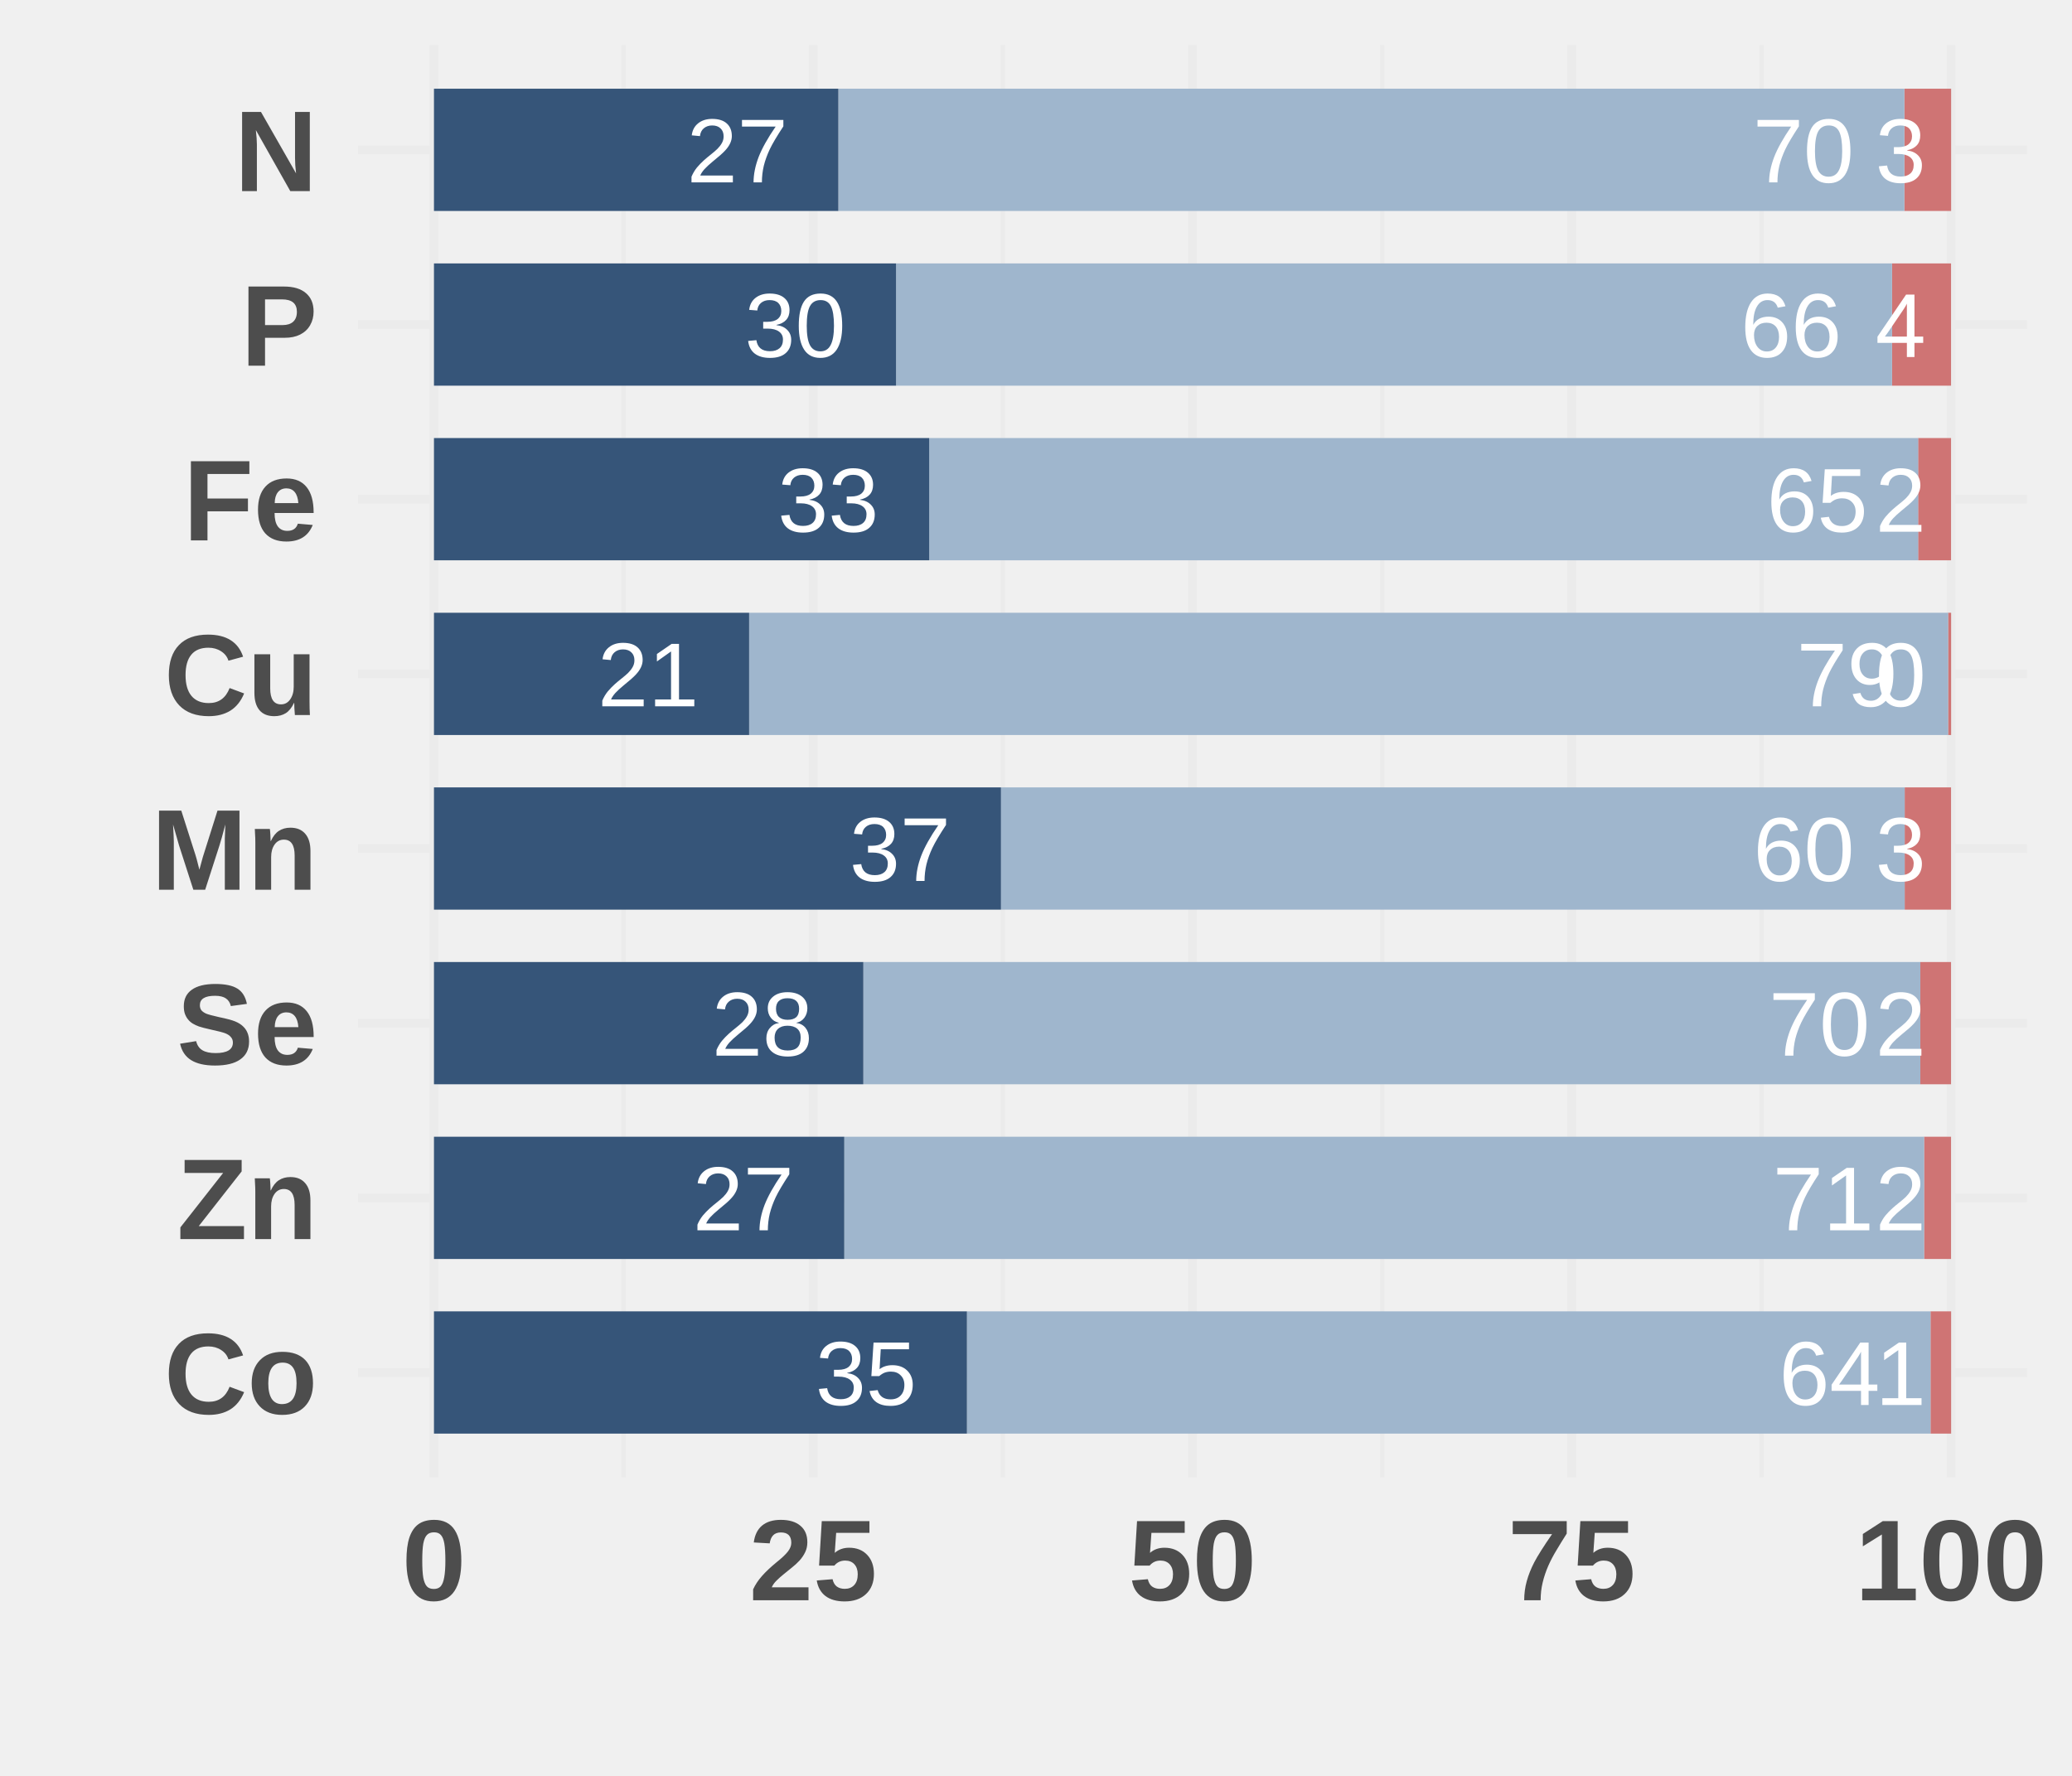
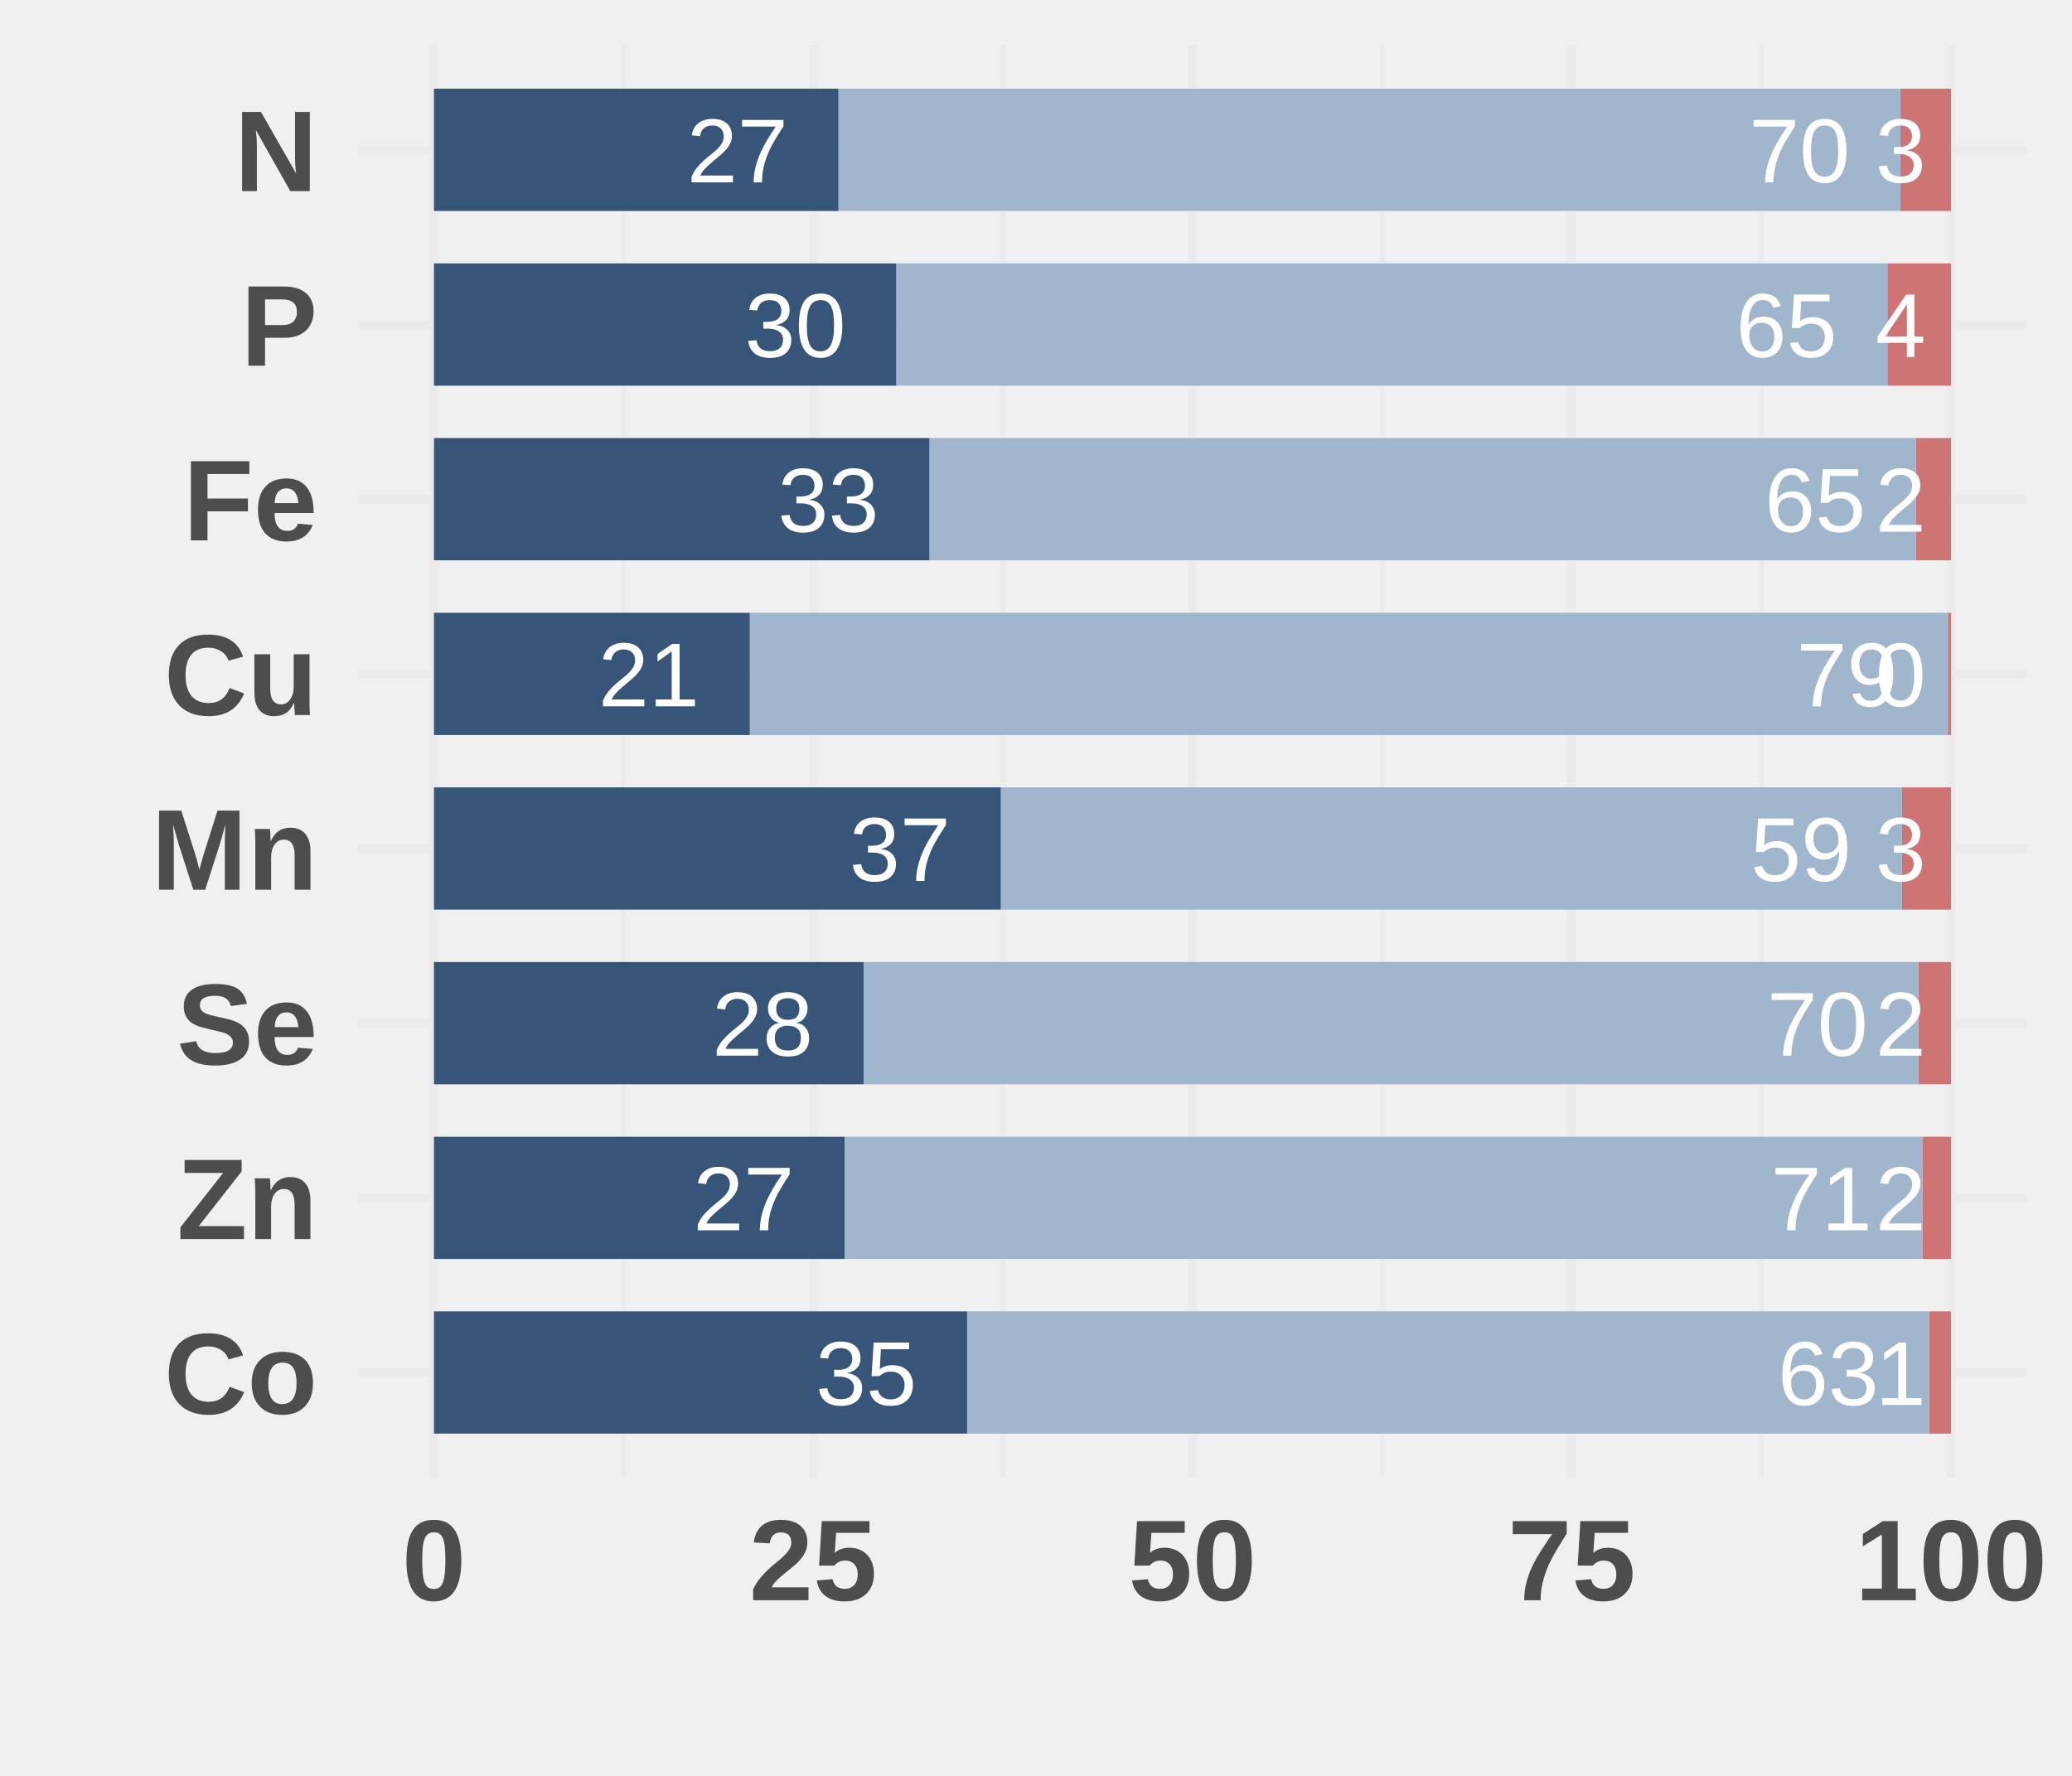
<svg xmlns="http://www.w3.org/2000/svg" class="svglite" width="252.00pt" height="216.00pt" viewBox="0 0 252.00 216.00">
  <defs>
    <style type="text/css">
    .svglite line, .svglite polyline, .svglite polygon, .svglite path, .svglite rect, .svglite circle {
      fill: none;
      stroke: #000000;
      stroke-linecap: round;
      stroke-linejoin: round;
      stroke-miterlimit: 10.00;
    }
    .svglite text {
      white-space: pre;
    }
  </style>
  </defs>
  <rect width="100%" height="100%" style="stroke: none; fill: none;" />
  <defs>
    <clipPath id="cpMC4wMHwyNTIuMDB8MC4wMHwyMTYuMDA=">
      <rect x="0.00" y="0.00" width="252.00" height="216.00" />
    </clipPath>
  </defs>
  <g clip-path="url(#cpMC4wMHwyNTIuMDB8MC4wMHwyMTYuMDA=)">
</g>
  <defs>
    <clipPath id="cpNDMuNTV8MjQ2LjUyfDUuNDh8MTc5LjY5">
      <rect x="43.55" y="5.48" width="202.97" height="174.21" />
    </clipPath>
  </defs>
  <g clip-path="url(#cpNDMuNTV8MjQ2LjUyfDUuNDh8MTc5LjY5)">
    <polyline points="75.84,179.69 75.84,5.48 " style="stroke-width: 0.53; stroke: #EBEBEB; stroke-linecap: butt;" />
    <polyline points="121.97,179.69 121.97,5.48 " style="stroke-width: 0.53; stroke: #EBEBEB; stroke-linecap: butt;" />
    <polyline points="168.10,179.69 168.10,5.48 " style="stroke-width: 0.53; stroke: #EBEBEB; stroke-linecap: butt;" />
    <polyline points="214.23,179.69 214.23,5.48 " style="stroke-width: 0.53; stroke: #EBEBEB; stroke-linecap: butt;" />
    <polyline points="43.55,166.94 246.52,166.94 " style="stroke-width: 1.07; stroke: #EBEBEB; stroke-linecap: butt;" />
    <polyline points="43.55,145.70 246.52,145.70 " style="stroke-width: 1.07; stroke: #EBEBEB; stroke-linecap: butt;" />
    <polyline points="43.55,124.45 246.52,124.45 " style="stroke-width: 1.07; stroke: #EBEBEB; stroke-linecap: butt;" />
    <polyline points="43.55,103.21 246.52,103.21 " style="stroke-width: 1.07; stroke: #EBEBEB; stroke-linecap: butt;" />
    <polyline points="43.55,81.96 246.52,81.96 " style="stroke-width: 1.07; stroke: #EBEBEB; stroke-linecap: butt;" />
    <polyline points="43.55,60.72 246.52,60.72 " style="stroke-width: 1.07; stroke: #EBEBEB; stroke-linecap: butt;" />
    <polyline points="43.55,39.47 246.52,39.47 " style="stroke-width: 1.07; stroke: #EBEBEB; stroke-linecap: butt;" />
    <polyline points="43.55,18.23 246.52,18.23 " style="stroke-width: 1.07; stroke: #EBEBEB; stroke-linecap: butt;" />
    <polyline points="52.78,179.69 52.78,5.48 " style="stroke-width: 1.07; stroke: #EBEBEB; stroke-linecap: butt;" />
    <polyline points="98.90,179.69 98.90,5.48 " style="stroke-width: 1.07; stroke: #EBEBEB; stroke-linecap: butt;" />
    <polyline points="145.03,179.69 145.03,5.48 " style="stroke-width: 1.07; stroke: #EBEBEB; stroke-linecap: butt;" />
    <polyline points="191.16,179.69 191.16,5.48 " style="stroke-width: 1.07; stroke: #EBEBEB; stroke-linecap: butt;" />
    <polyline points="237.29,179.69 237.29,5.48 " style="stroke-width: 1.07; stroke: #EBEBEB; stroke-linecap: butt;" />
-     <rect x="231.61" y="10.79" width="5.69" height="14.87" style="stroke-width: 1.07; stroke: none; stroke-linecap: square; stroke-linejoin: miter; fill: #CF7474;" />
-     <rect x="230.11" y="32.04" width="7.18" height="14.87" style="stroke-width: 1.07; stroke: none; stroke-linecap: square; stroke-linejoin: miter; fill: #CF7474;" />
-     <rect x="233.28" y="53.28" width="4.01" height="14.87" style="stroke-width: 1.07; stroke: none; stroke-linecap: square; stroke-linejoin: miter; fill: #CF7474;" />
-     <rect x="236.93" y="74.53" width="0.37" height="14.87" style="stroke-width: 1.07; stroke: none; stroke-linecap: square; stroke-linejoin: miter; fill: #CF7474;" />
-     <rect x="231.65" y="95.77" width="5.64" height="14.87" style="stroke-width: 1.07; stroke: none; stroke-linecap: square; stroke-linejoin: miter; fill: #CF7474;" />
-     <rect x="233.54" y="117.01" width="3.75" height="14.87" style="stroke-width: 1.07; stroke: none; stroke-linecap: square; stroke-linejoin: miter; fill: #CF7474;" />
-     <rect x="234.01" y="138.26" width="3.28" height="14.87" style="stroke-width: 1.07; stroke: none; stroke-linecap: square; stroke-linejoin: miter; fill: #CF7474;" />
-     <rect x="234.79" y="159.50" width="2.51" height="14.87" style="stroke-width: 1.07; stroke: none; stroke-linecap: square; stroke-linejoin: miter; fill: #CF7474;" />
-     <rect x="101.96" y="10.79" width="129.65" height="14.87" style="stroke-width: 1.07; stroke: none; stroke-linecap: square; stroke-linejoin: miter; fill: #9FB6CD;" />
-     <rect x="108.98" y="32.04" width="121.13" height="14.87" style="stroke-width: 1.07; stroke: none; stroke-linecap: square; stroke-linejoin: miter; fill: #9FB6CD;" />
-     <rect x="113.01" y="53.28" width="120.28" height="14.87" style="stroke-width: 1.07; stroke: none; stroke-linecap: square; stroke-linejoin: miter; fill: #9FB6CD;" />
-     <rect x="91.11" y="74.53" width="145.82" height="14.87" style="stroke-width: 1.07; stroke: none; stroke-linecap: square; stroke-linejoin: miter; fill: #9FB6CD;" />
-     <rect x="121.73" y="95.77" width="109.92" height="14.87" style="stroke-width: 1.07; stroke: none; stroke-linecap: square; stroke-linejoin: miter; fill: #9FB6CD;" />
-     <rect x="105.00" y="117.01" width="128.55" height="14.87" style="stroke-width: 1.07; stroke: none; stroke-linecap: square; stroke-linejoin: miter; fill: #9FB6CD;" />
-     <rect x="102.67" y="138.26" width="131.34" height="14.87" style="stroke-width: 1.07; stroke: none; stroke-linecap: square; stroke-linejoin: miter; fill: #9FB6CD;" />
-     <rect x="117.60" y="159.50" width="117.19" height="14.87" style="stroke-width: 1.07; stroke: none; stroke-linecap: square; stroke-linejoin: miter; fill: #9FB6CD;" />
-     <rect x="52.78" y="10.79" width="49.18" height="14.87" style="stroke-width: 1.07; stroke: none; stroke-linecap: square; stroke-linejoin: miter; fill: #365579;" />
-     <rect x="52.78" y="32.04" width="56.20" height="14.87" style="stroke-width: 1.07; stroke: none; stroke-linecap: square; stroke-linejoin: miter; fill: #365579;" />
-     <rect x="52.78" y="53.28" width="60.23" height="14.87" style="stroke-width: 1.07; stroke: none; stroke-linecap: square; stroke-linejoin: miter; fill: #365579;" />
-     <rect x="52.78" y="74.53" width="38.33" height="14.87" style="stroke-width: 1.07; stroke: none; stroke-linecap: square; stroke-linejoin: miter; fill: #365579;" />
-     <rect x="52.78" y="95.77" width="68.96" height="14.87" style="stroke-width: 1.07; stroke: none; stroke-linecap: square; stroke-linejoin: miter; fill: #365579;" />
-     <rect x="52.78" y="117.01" width="52.22" height="14.87" style="stroke-width: 1.07; stroke: none; stroke-linecap: square; stroke-linejoin: miter; fill: #365579;" />
-     <rect x="52.78" y="138.26" width="49.90" height="14.87" style="stroke-width: 1.07; stroke: none; stroke-linecap: square; stroke-linejoin: miter; fill: #365579;" />
-     <rect x="52.78" y="159.50" width="64.82" height="14.87" style="stroke-width: 1.07; stroke: none; stroke-linecap: square; stroke-linejoin: miter; fill: #365579;" />
+     <rect x="231.12" y="10.79" width="6.17" height="14.87" style="stroke-width: 1.07; stroke: none; stroke-linecap: square; stroke-linejoin: miter; fill: #CF7474;" />
+     <rect x="229.55" y="32.04" width="7.75" height="14.87" style="stroke-width: 1.07; stroke: none; stroke-linecap: square; stroke-linejoin: miter; fill: #CF7474;" />
+     <rect x="233.03" y="53.28" width="4.26" height="14.87" style="stroke-width: 1.07; stroke: none; stroke-linecap: square; stroke-linejoin: miter; fill: #CF7474;" />
+     <rect x="236.91" y="74.53" width="0.39" height="14.87" style="stroke-width: 1.07; stroke: none; stroke-linecap: square; stroke-linejoin: miter; fill: #CF7474;" />
+     <rect x="231.31" y="95.77" width="5.98" height="14.87" style="stroke-width: 1.07; stroke: none; stroke-linecap: square; stroke-linejoin: miter; fill: #CF7474;" />
+     <rect x="233.30" y="117.01" width="3.99" height="14.87" style="stroke-width: 1.07; stroke: none; stroke-linecap: square; stroke-linejoin: miter; fill: #CF7474;" />
+     <rect x="233.80" y="138.26" width="3.50" height="14.87" style="stroke-width: 1.07; stroke: none; stroke-linecap: square; stroke-linejoin: miter; fill: #CF7474;" />
+     <rect x="234.62" y="159.50" width="2.67" height="14.87" style="stroke-width: 1.07; stroke: none; stroke-linecap: square; stroke-linejoin: miter; fill: #CF7474;" />
+     <rect x="101.97" y="10.79" width="129.15" height="14.87" style="stroke-width: 1.07; stroke: none; stroke-linecap: square; stroke-linejoin: miter; fill: #9FB6CD;" />
+     <rect x="108.99" y="32.04" width="120.56" height="14.87" style="stroke-width: 1.07; stroke: none; stroke-linecap: square; stroke-linejoin: miter; fill: #9FB6CD;" />
+     <rect x="113.02" y="53.28" width="120.01" height="14.87" style="stroke-width: 1.07; stroke: none; stroke-linecap: square; stroke-linejoin: miter; fill: #9FB6CD;" />
+     <rect x="91.19" y="74.53" width="145.72" height="14.87" style="stroke-width: 1.07; stroke: none; stroke-linecap: square; stroke-linejoin: miter; fill: #9FB6CD;" />
+     <rect x="121.72" y="95.77" width="109.59" height="14.87" style="stroke-width: 1.07; stroke: none; stroke-linecap: square; stroke-linejoin: miter; fill: #9FB6CD;" />
+     <rect x="105.03" y="117.01" width="128.27" height="14.87" style="stroke-width: 1.07; stroke: none; stroke-linecap: square; stroke-linejoin: miter; fill: #9FB6CD;" />
+     <rect x="102.72" y="138.26" width="131.08" height="14.87" style="stroke-width: 1.07; stroke: none; stroke-linecap: square; stroke-linejoin: miter; fill: #9FB6CD;" />
+     <rect x="117.62" y="159.50" width="117.00" height="14.87" style="stroke-width: 1.07; stroke: none; stroke-linecap: square; stroke-linejoin: miter; fill: #9FB6CD;" />
+     <rect x="52.78" y="10.79" width="49.19" height="14.87" style="stroke-width: 1.07; stroke: none; stroke-linecap: square; stroke-linejoin: miter; fill: #365579;" />
+     <rect x="52.78" y="32.04" width="56.22" height="14.87" style="stroke-width: 1.07; stroke: none; stroke-linecap: square; stroke-linejoin: miter; fill: #365579;" />
+     <rect x="52.78" y="53.28" width="60.25" height="14.87" style="stroke-width: 1.07; stroke: none; stroke-linecap: square; stroke-linejoin: miter; fill: #365579;" />
+     <rect x="52.78" y="74.53" width="38.41" height="14.87" style="stroke-width: 1.07; stroke: none; stroke-linecap: square; stroke-linejoin: miter; fill: #365579;" />
+     <rect x="52.78" y="95.77" width="68.94" height="14.87" style="stroke-width: 1.07; stroke: none; stroke-linecap: square; stroke-linejoin: miter; fill: #365579;" />
+     <rect x="52.78" y="117.01" width="52.25" height="14.87" style="stroke-width: 1.07; stroke: none; stroke-linecap: square; stroke-linejoin: miter; fill: #365579;" />
+     <rect x="52.78" y="138.26" width="49.94" height="14.87" style="stroke-width: 1.07; stroke: none; stroke-linecap: square; stroke-linejoin: miter; fill: #365579;" />
+     <rect x="52.78" y="159.50" width="64.84" height="14.87" style="stroke-width: 1.07; stroke: none; stroke-linecap: square; stroke-linejoin: miter; fill: #365579;" />
    <text x="234.23" y="22.18" text-anchor="end" style="font-size: 11.04px;fill: #FFFFFF; font-family: &quot;Arial&quot;;" textLength="6.13px" lengthAdjust="spacingAndGlyphs">3</text>
    <text x="234.23" y="43.42" text-anchor="end" style="font-size: 11.04px;fill: #FFFFFF; font-family: &quot;Arial&quot;;" textLength="6.13px" lengthAdjust="spacingAndGlyphs">4</text>
    <text x="234.23" y="64.67" text-anchor="end" style="font-size: 11.04px;fill: #FFFFFF; font-family: &quot;Arial&quot;;" textLength="6.13px" lengthAdjust="spacingAndGlyphs">2</text>
    <text x="234.23" y="85.91" text-anchor="end" style="font-size: 11.04px;fill: #FFFFFF; font-family: &quot;Arial&quot;;" textLength="6.13px" lengthAdjust="spacingAndGlyphs">0</text>
    <text x="234.23" y="107.15" text-anchor="end" style="font-size: 11.04px;fill: #FFFFFF; font-family: &quot;Arial&quot;;" textLength="6.13px" lengthAdjust="spacingAndGlyphs">3</text>
    <text x="234.23" y="128.40" text-anchor="end" style="font-size: 11.04px;fill: #FFFFFF; font-family: &quot;Arial&quot;;" textLength="6.13px" lengthAdjust="spacingAndGlyphs">2</text>
    <text x="234.23" y="149.64" text-anchor="end" style="font-size: 11.04px;fill: #FFFFFF; font-family: &quot;Arial&quot;;" textLength="6.13px" lengthAdjust="spacingAndGlyphs">2</text>
    <text x="234.23" y="170.89" text-anchor="end" style="font-size: 11.04px;fill: #FFFFFF; font-family: &quot;Arial&quot;;" textLength="6.13px" lengthAdjust="spacingAndGlyphs">1</text>
-     <text x="225.47" y="22.18" text-anchor="end" style="font-size: 11.04px;fill: #FFFFFF; font-family: &quot;Arial&quot;;" textLength="12.27px" lengthAdjust="spacingAndGlyphs">70</text>
-     <text x="223.98" y="43.42" text-anchor="end" style="font-size: 11.04px;fill: #FFFFFF; font-family: &quot;Arial&quot;;" textLength="12.27px" lengthAdjust="spacingAndGlyphs">66</text>
-     <text x="227.15" y="64.67" text-anchor="end" style="font-size: 11.04px;fill: #FFFFFF; font-family: &quot;Arial&quot;;" textLength="12.27px" lengthAdjust="spacingAndGlyphs">65</text>
-     <text x="230.79" y="85.91" text-anchor="end" style="font-size: 11.04px;fill: #FFFFFF; font-family: &quot;Arial&quot;;" textLength="12.27px" lengthAdjust="spacingAndGlyphs">79</text>
-     <text x="225.52" y="107.15" text-anchor="end" style="font-size: 11.04px;fill: #FFFFFF; font-family: &quot;Arial&quot;;" textLength="12.27px" lengthAdjust="spacingAndGlyphs">60</text>
-     <text x="227.41" y="128.40" text-anchor="end" style="font-size: 11.04px;fill: #FFFFFF; font-family: &quot;Arial&quot;;" textLength="12.27px" lengthAdjust="spacingAndGlyphs">70</text>
-     <text x="227.88" y="149.64" text-anchor="end" style="font-size: 11.04px;fill: #FFFFFF; font-family: &quot;Arial&quot;;" textLength="12.27px" lengthAdjust="spacingAndGlyphs">71</text>
-     <text x="228.65" y="170.89" text-anchor="end" style="font-size: 11.04px;fill: #FFFFFF; font-family: &quot;Arial&quot;;" textLength="12.27px" lengthAdjust="spacingAndGlyphs">64</text>
-     <text x="95.82" y="22.18" text-anchor="end" style="font-size: 11.04px;fill: #FFFFFF; font-family: &quot;Arial&quot;;" textLength="12.27px" lengthAdjust="spacingAndGlyphs">27</text>
-     <text x="102.85" y="43.42" text-anchor="end" style="font-size: 11.04px;fill: #FFFFFF; font-family: &quot;Arial&quot;;" textLength="12.27px" lengthAdjust="spacingAndGlyphs">30</text>
-     <text x="106.87" y="64.67" text-anchor="end" style="font-size: 11.04px;fill: #FFFFFF; font-family: &quot;Arial&quot;;" textLength="12.27px" lengthAdjust="spacingAndGlyphs">33</text>
-     <text x="84.97" y="85.91" text-anchor="end" style="font-size: 11.04px;fill: #FFFFFF; font-family: &quot;Arial&quot;;" textLength="12.27px" lengthAdjust="spacingAndGlyphs">21</text>
-     <text x="115.60" y="107.15" text-anchor="end" style="font-size: 11.04px;fill: #FFFFFF; font-family: &quot;Arial&quot;;" textLength="12.27px" lengthAdjust="spacingAndGlyphs">37</text>
-     <text x="98.86" y="128.40" text-anchor="end" style="font-size: 11.04px;fill: #FFFFFF; font-family: &quot;Arial&quot;;" textLength="12.27px" lengthAdjust="spacingAndGlyphs">28</text>
-     <text x="96.54" y="149.64" text-anchor="end" style="font-size: 11.04px;fill: #FFFFFF; font-family: &quot;Arial&quot;;" textLength="12.27px" lengthAdjust="spacingAndGlyphs">27</text>
-     <text x="111.46" y="170.89" text-anchor="end" style="font-size: 11.04px;fill: #FFFFFF; font-family: &quot;Arial&quot;;" textLength="12.27px" lengthAdjust="spacingAndGlyphs">35</text>
+     <text x="224.99" y="22.18" text-anchor="end" style="font-size: 11.04px;fill: #FFFFFF; font-family: &quot;Arial&quot;;" textLength="12.27px" lengthAdjust="spacingAndGlyphs">70</text>
+     <text x="223.41" y="43.42" text-anchor="end" style="font-size: 11.04px;fill: #FFFFFF; font-family: &quot;Arial&quot;;" textLength="12.27px" lengthAdjust="spacingAndGlyphs">65</text>
+     <text x="226.90" y="64.67" text-anchor="end" style="font-size: 11.04px;fill: #FFFFFF; font-family: &quot;Arial&quot;;" textLength="12.27px" lengthAdjust="spacingAndGlyphs">65</text>
+     <text x="230.77" y="85.91" text-anchor="end" style="font-size: 11.04px;fill: #FFFFFF; font-family: &quot;Arial&quot;;" textLength="12.27px" lengthAdjust="spacingAndGlyphs">79</text>
+     <text x="225.18" y="107.15" text-anchor="end" style="font-size: 11.04px;fill: #FFFFFF; font-family: &quot;Arial&quot;;" textLength="12.27px" lengthAdjust="spacingAndGlyphs">59</text>
+     <text x="227.17" y="128.40" text-anchor="end" style="font-size: 11.04px;fill: #FFFFFF; font-family: &quot;Arial&quot;;" textLength="12.27px" lengthAdjust="spacingAndGlyphs">70</text>
+     <text x="227.66" y="149.64" text-anchor="end" style="font-size: 11.04px;fill: #FFFFFF; font-family: &quot;Arial&quot;;" textLength="12.27px" lengthAdjust="spacingAndGlyphs">71</text>
+     <text x="228.49" y="170.89" text-anchor="end" style="font-size: 11.04px;fill: #FFFFFF; font-family: &quot;Arial&quot;;" textLength="12.27px" lengthAdjust="spacingAndGlyphs">63</text>
+     <text x="95.83" y="22.18" text-anchor="end" style="font-size: 11.04px;fill: #FFFFFF; font-family: &quot;Arial&quot;;" textLength="12.27px" lengthAdjust="spacingAndGlyphs">27</text>
+     <text x="102.86" y="43.42" text-anchor="end" style="font-size: 11.04px;fill: #FFFFFF; font-family: &quot;Arial&quot;;" textLength="12.27px" lengthAdjust="spacingAndGlyphs">30</text>
+     <text x="106.89" y="64.67" text-anchor="end" style="font-size: 11.04px;fill: #FFFFFF; font-family: &quot;Arial&quot;;" textLength="12.27px" lengthAdjust="spacingAndGlyphs">33</text>
+     <text x="85.05" y="85.91" text-anchor="end" style="font-size: 11.04px;fill: #FFFFFF; font-family: &quot;Arial&quot;;" textLength="12.27px" lengthAdjust="spacingAndGlyphs">21</text>
+     <text x="115.59" y="107.15" text-anchor="end" style="font-size: 11.04px;fill: #FFFFFF; font-family: &quot;Arial&quot;;" textLength="12.27px" lengthAdjust="spacingAndGlyphs">37</text>
+     <text x="98.89" y="128.40" text-anchor="end" style="font-size: 11.04px;fill: #FFFFFF; font-family: &quot;Arial&quot;;" textLength="12.27px" lengthAdjust="spacingAndGlyphs">28</text>
+     <text x="96.58" y="149.64" text-anchor="end" style="font-size: 11.04px;fill: #FFFFFF; font-family: &quot;Arial&quot;;" textLength="12.27px" lengthAdjust="spacingAndGlyphs">27</text>
+     <text x="111.48" y="170.89" text-anchor="end" style="font-size: 11.04px;fill: #FFFFFF; font-family: &quot;Arial&quot;;" textLength="12.27px" lengthAdjust="spacingAndGlyphs">35</text>
  </g>
  <g clip-path="url(#cpMC4wMHwyNTIuMDB8MC4wMHwyMTYuMDA=)">
    <text x="38.62" y="171.95" text-anchor="end" style="font-size: 14.00px; font-weight: bold;fill: #4D4D4D; font-family: &quot;Arial&quot;;" textLength="18.66px" lengthAdjust="spacingAndGlyphs">Co</text>
    <text x="38.62" y="150.71" text-anchor="end" style="font-size: 14.00px; font-weight: bold;fill: #4D4D4D; font-family: &quot;Arial&quot;;" textLength="17.09px" lengthAdjust="spacingAndGlyphs">Zn</text>
    <text x="38.62" y="129.46" text-anchor="end" style="font-size: 14.00px; font-weight: bold;fill: #4D4D4D; font-family: &quot;Arial&quot;;" textLength="17.12px" lengthAdjust="spacingAndGlyphs">Se</text>
    <text x="38.62" y="108.22" text-anchor="end" style="font-size: 14.00px; font-weight: bold;fill: #4D4D4D; font-family: &quot;Arial&quot;;" textLength="20.20px" lengthAdjust="spacingAndGlyphs">Mn</text>
    <text x="38.62" y="86.97" text-anchor="end" style="font-size: 14.00px; font-weight: bold;fill: #4D4D4D; font-family: &quot;Arial&quot;;" textLength="18.66px" lengthAdjust="spacingAndGlyphs">Cu</text>
    <text x="38.62" y="65.73" text-anchor="end" style="font-size: 14.00px; font-weight: bold;fill: #4D4D4D; font-family: &quot;Arial&quot;;" textLength="16.33px" lengthAdjust="spacingAndGlyphs">Fe</text>
    <text x="38.62" y="44.48" text-anchor="end" style="font-size: 14.00px; font-weight: bold;fill: #4D4D4D; font-family: &quot;Arial&quot;;" textLength="9.34px" lengthAdjust="spacingAndGlyphs">P</text>
    <text x="38.62" y="23.24" text-anchor="end" style="font-size: 14.00px; font-weight: bold;fill: #4D4D4D; font-family: &quot;Arial&quot;;" textLength="10.11px" lengthAdjust="spacingAndGlyphs">N</text>
    <text x="52.78" y="194.64" text-anchor="middle" style="font-size: 14.00px; font-weight: bold;fill: #4D4D4D; font-family: &quot;Arial&quot;;" textLength="7.78px" lengthAdjust="spacingAndGlyphs">0</text>
    <text x="98.90" y="194.64" text-anchor="middle" style="font-size: 14.00px; font-weight: bold;fill: #4D4D4D; font-family: &quot;Arial&quot;;" textLength="15.57px" lengthAdjust="spacingAndGlyphs">25</text>
    <text x="145.03" y="194.64" text-anchor="middle" style="font-size: 14.00px; font-weight: bold;fill: #4D4D4D; font-family: &quot;Arial&quot;;" textLength="15.57px" lengthAdjust="spacingAndGlyphs">50</text>
    <text x="191.16" y="194.64" text-anchor="middle" style="font-size: 14.00px; font-weight: bold;fill: #4D4D4D; font-family: &quot;Arial&quot;;" textLength="15.57px" lengthAdjust="spacingAndGlyphs">75</text>
    <text x="237.29" y="194.64" text-anchor="middle" style="font-size: 14.00px; font-weight: bold;fill: #4D4D4D; font-family: &quot;Arial&quot;;" textLength="23.35px" lengthAdjust="spacingAndGlyphs">100</text>
  </g>
</svg>
